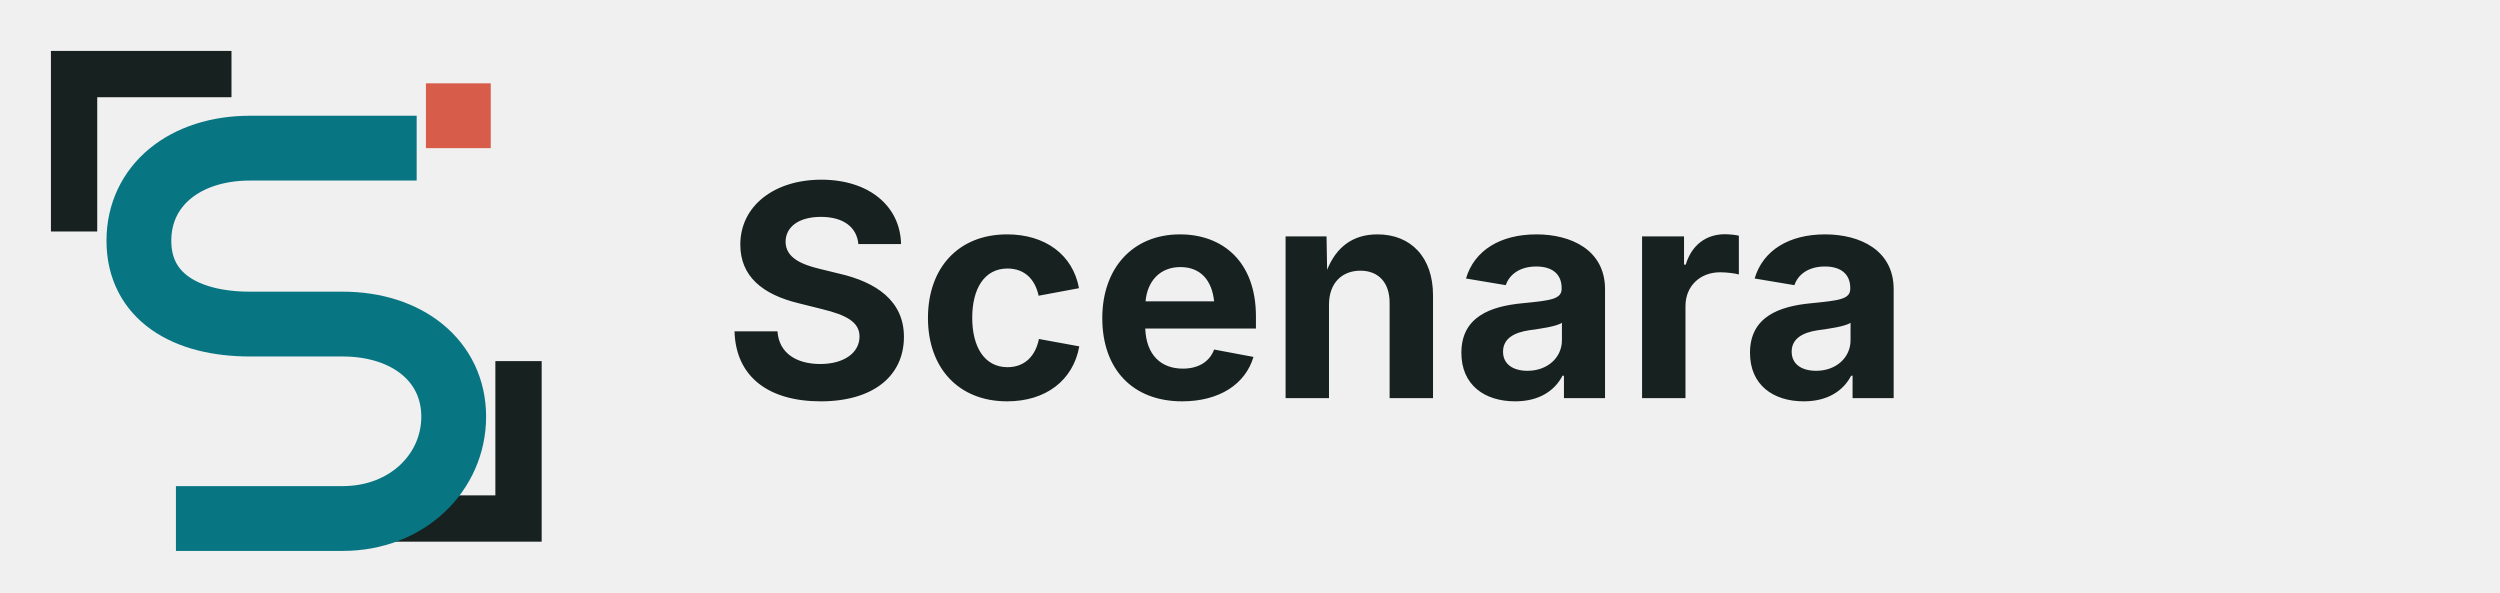
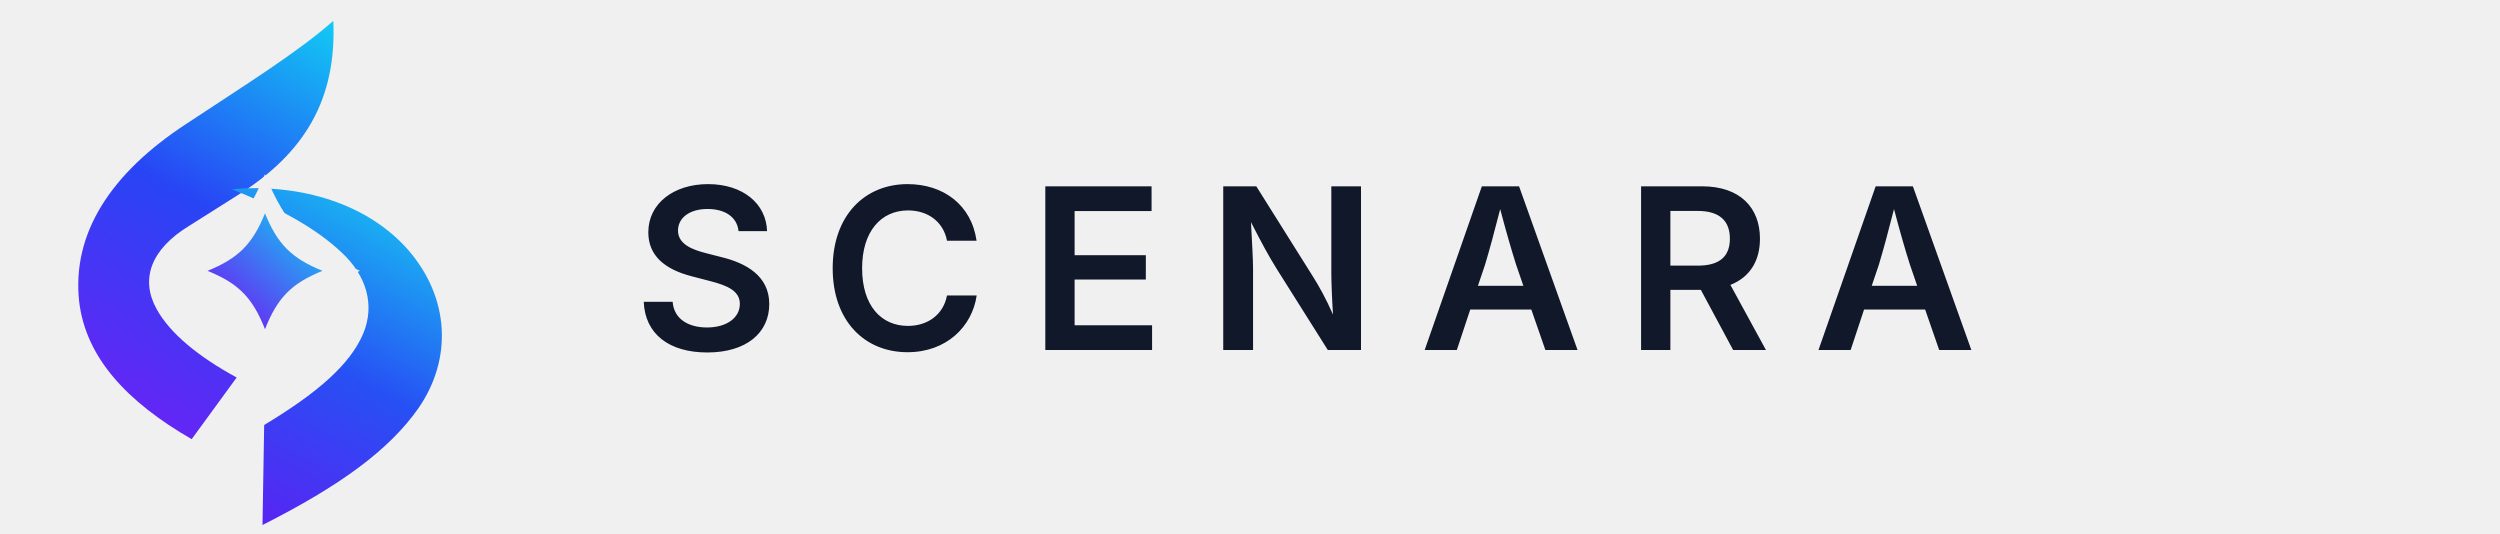
- <svg xmlns="http://www.w3.org/2000/svg" viewBox="0 0 270 64" role="img" aria-labelledby="title">
-   <g transform="translate(0)">
-     <path d="M8 25V8h17M39 56h17V39" fill="none" stroke="#17211F" stroke-width="5" />
-     <path d="M45 16H27c-7 0-12 4-12 10s5 9 12 9h10c7 0 12 4 12 10s-5 11-12 11H19" fill="none" stroke="#087682" stroke-width="7" />
-     <rect x="46" y="9" width="7" height="7" fill="#D85C4A" />
+ <svg xmlns="http://www.w3.org/2000/svg" viewBox="0 0 300 64" role="img" aria-labelledby="title">
+   <defs>
+     <linearGradient id="ribbon-a" x1="13" y1="51" x2="40" y2="3" gradientUnits="userSpaceOnUse">
+       <stop stop-color="#6B22F4" />
+       <stop offset=".52" stop-color="#2845F5" />
+       <stop offset="1" stop-color="#12C8F4" />
+     </linearGradient>
+     <linearGradient id="ribbon-b" x1="49" y1="25" x2="29" y2="62" gradientUnits="userSpaceOnUse">
+       <stop stop-color="#18BDF2" />
+       <stop offset=".5" stop-color="#2750F4" />
+       <stop offset="1" stop-color="#5824F3" />
+     </linearGradient>
+     <linearGradient id="core" x1="27" y1="38" x2="37" y2="27" gradientUnits="userSpaceOnUse">
+       <stop stop-color="#6B22F4" />
+       <stop offset="1" stop-color="#18BDF2" />
+     </linearGradient>
+     <mask id="core-cutout" maskUnits="userSpaceOnUse" x="0" y="0" width="64" height="64">
+       <rect width="64" height="64" fill="#fff" />
+       <path d="M31.8 20.9c2.5 6.2 5.2 9 11.4 11.6-6.2 2.5-8.9 5.4-11.4 11.6-2.6-6.2-5.3-9.1-11.5-11.6 6.2-2.6 8.9-5.4 11.5-11.6Z" fill="#000" />
+     </mask>
+   </defs>
+   <g>
+     <g mask="url(#core-cutout)">
+       <path fill="url(#ribbon-a)" d="M40 2.5c.4 9.4-3.4 15.9-11.6 21l-5.7 3.6c-4.6 2.8-5.9 6.4-3.9 10 1.6 2.9 5 5.7 9.6 8.2L23 52.7c-7.8-4.5-12.7-9.8-13.5-16.5-.9-8.2 3.8-15.4 12.8-21.3C29.4 10.2 35.7 6.3 40 2.5Z" />
+       <path fill="url(#ribbon-b)" d="M27.8 22.7c8.4-.7 16.3 1.8 21.1 7.2 5.1 5.8 5.4 13.2 1.3 19.1-3.5 5-9.4 9.3-18.7 14l.2-12c6.3-3.8 10.3-7.2 11.9-11 1.4-3.4.4-6.9-2.6-9.7-3.3-3.1-7.7-5.4-13.2-7.6Z" />
+     </g>
+     <path fill="url(#core)" d="M31.8 25.6c1.5 3.7 3.2 5.4 6.9 6.9-3.7 1.5-5.4 3.2-6.9 7-1.5-3.8-3.2-5.5-6.9-7 3.7-1.5 5.4-3.2 6.9-6.9Z" />
  </g>
-   <text x="78" y="43" fill="#17211F" font-family="Inter,Segoe UI,Arial,sans-serif" font-size="32" font-weight="700">Scenara</text>
+   <text x="76" y="42" fill="#10182A" font-family="Inter,Segoe UI,Arial,sans-serif" font-size="27" font-weight="600" letter-spacing="5">SCENARA</text>
</svg>
